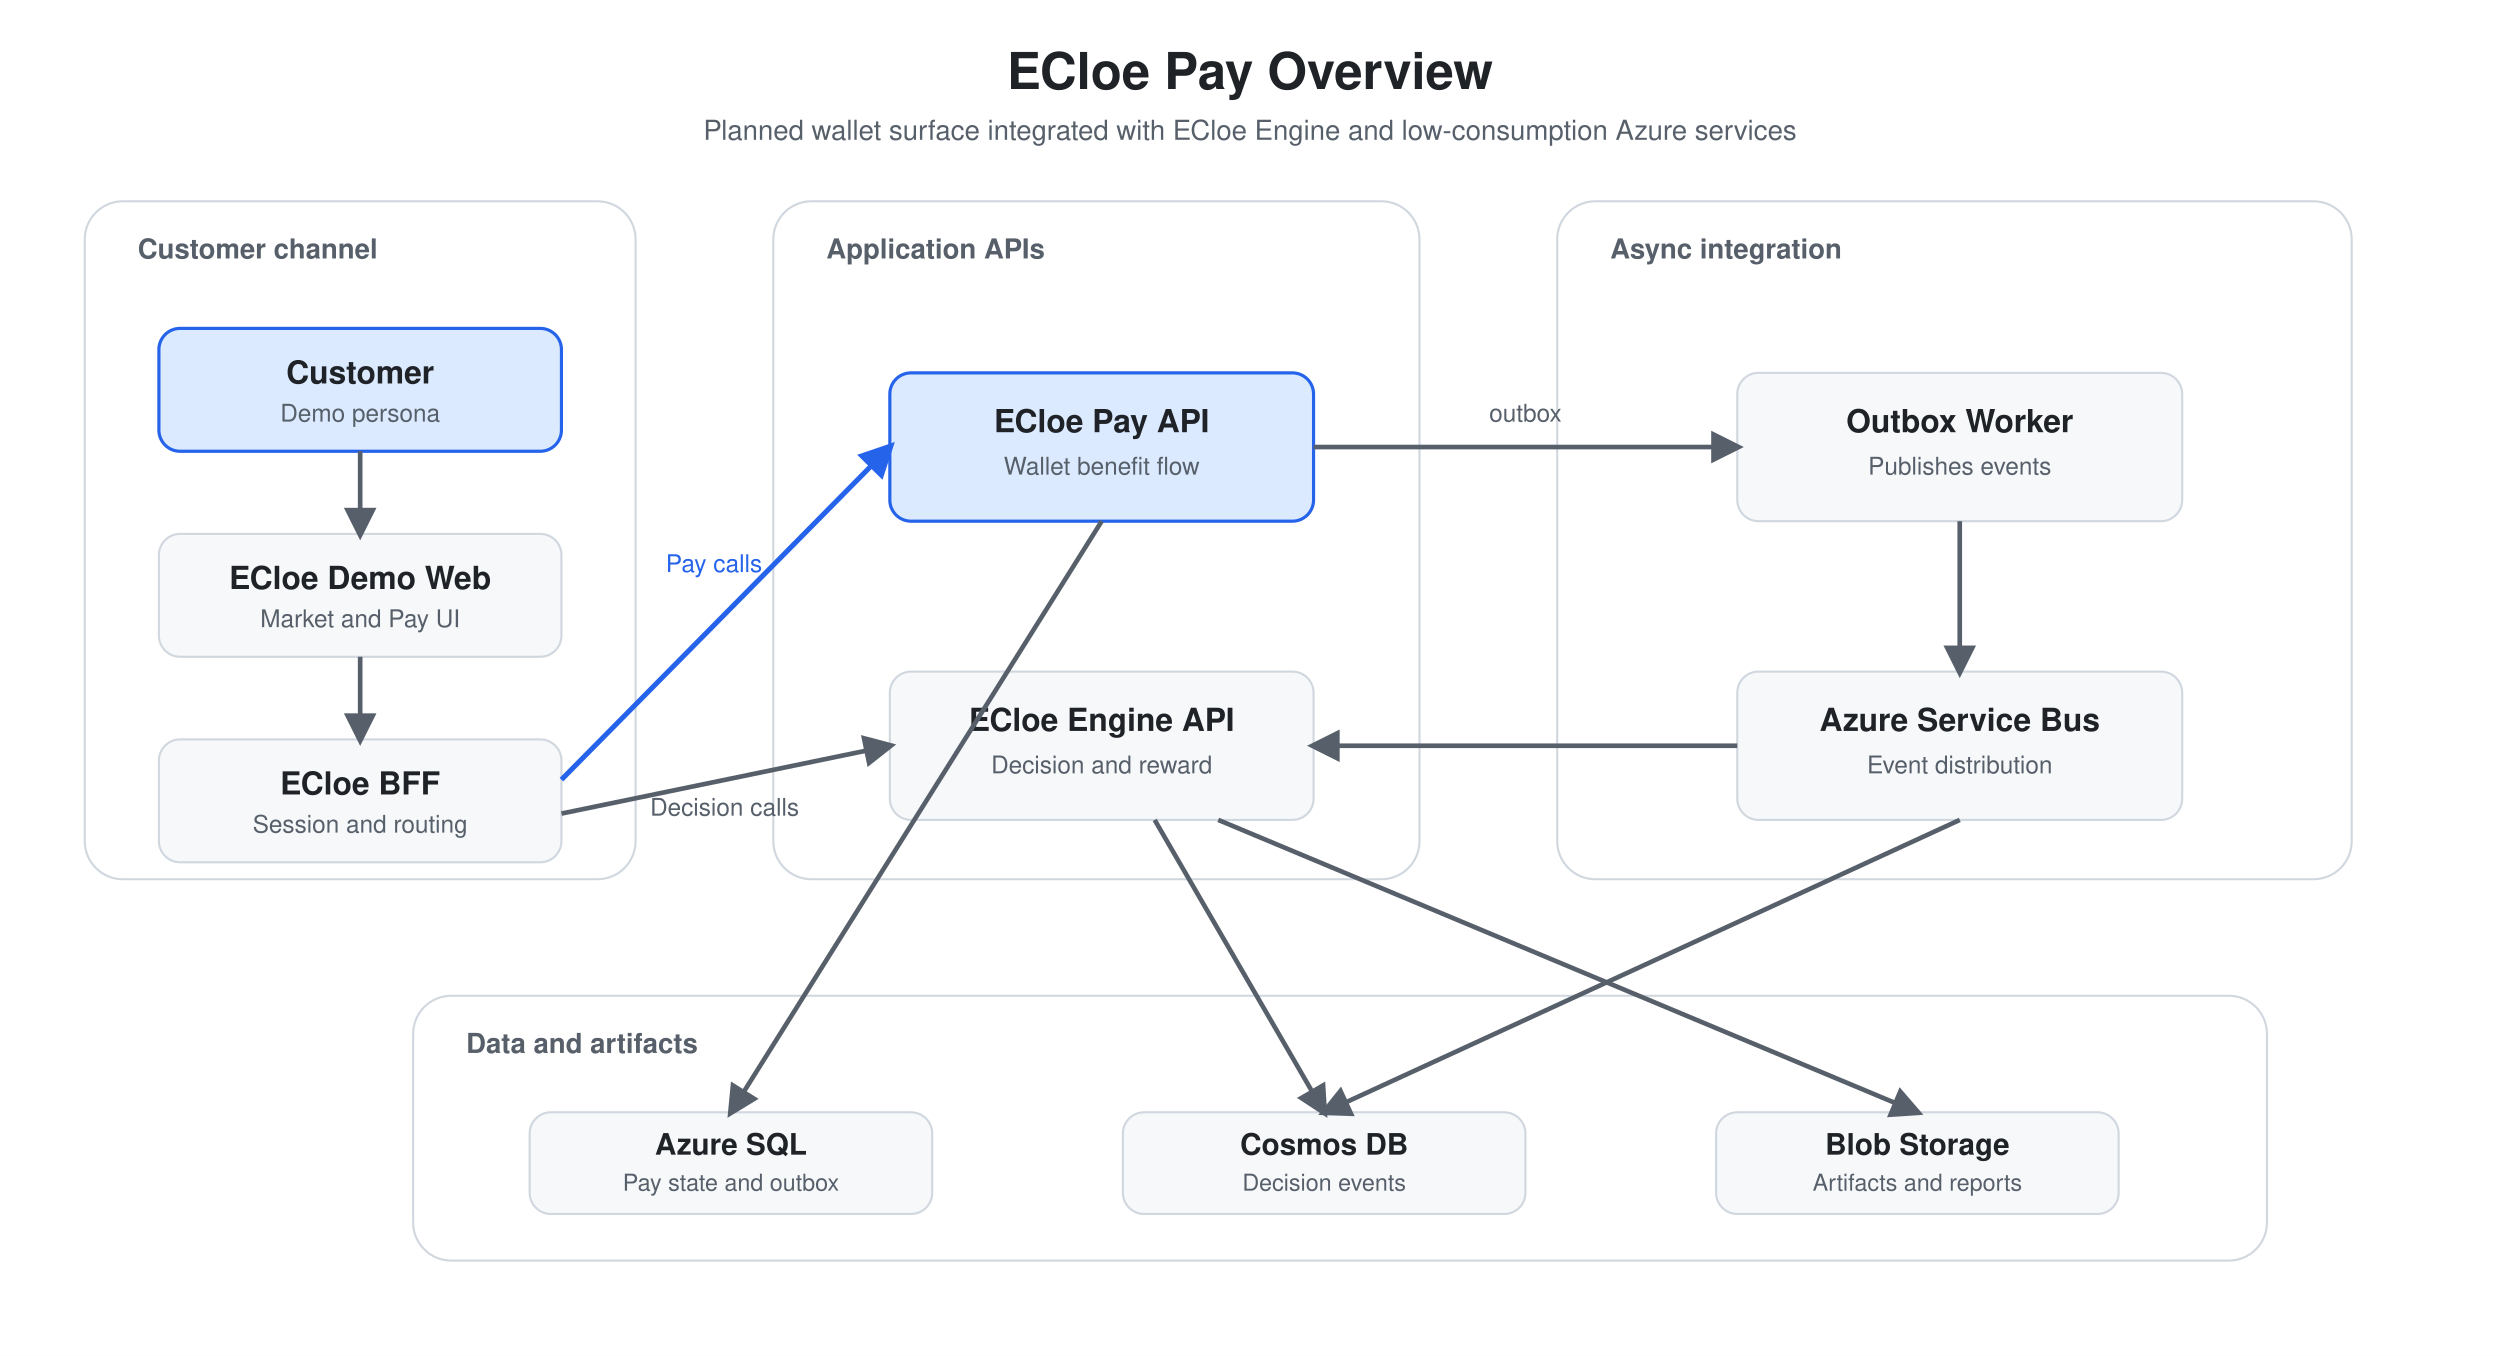
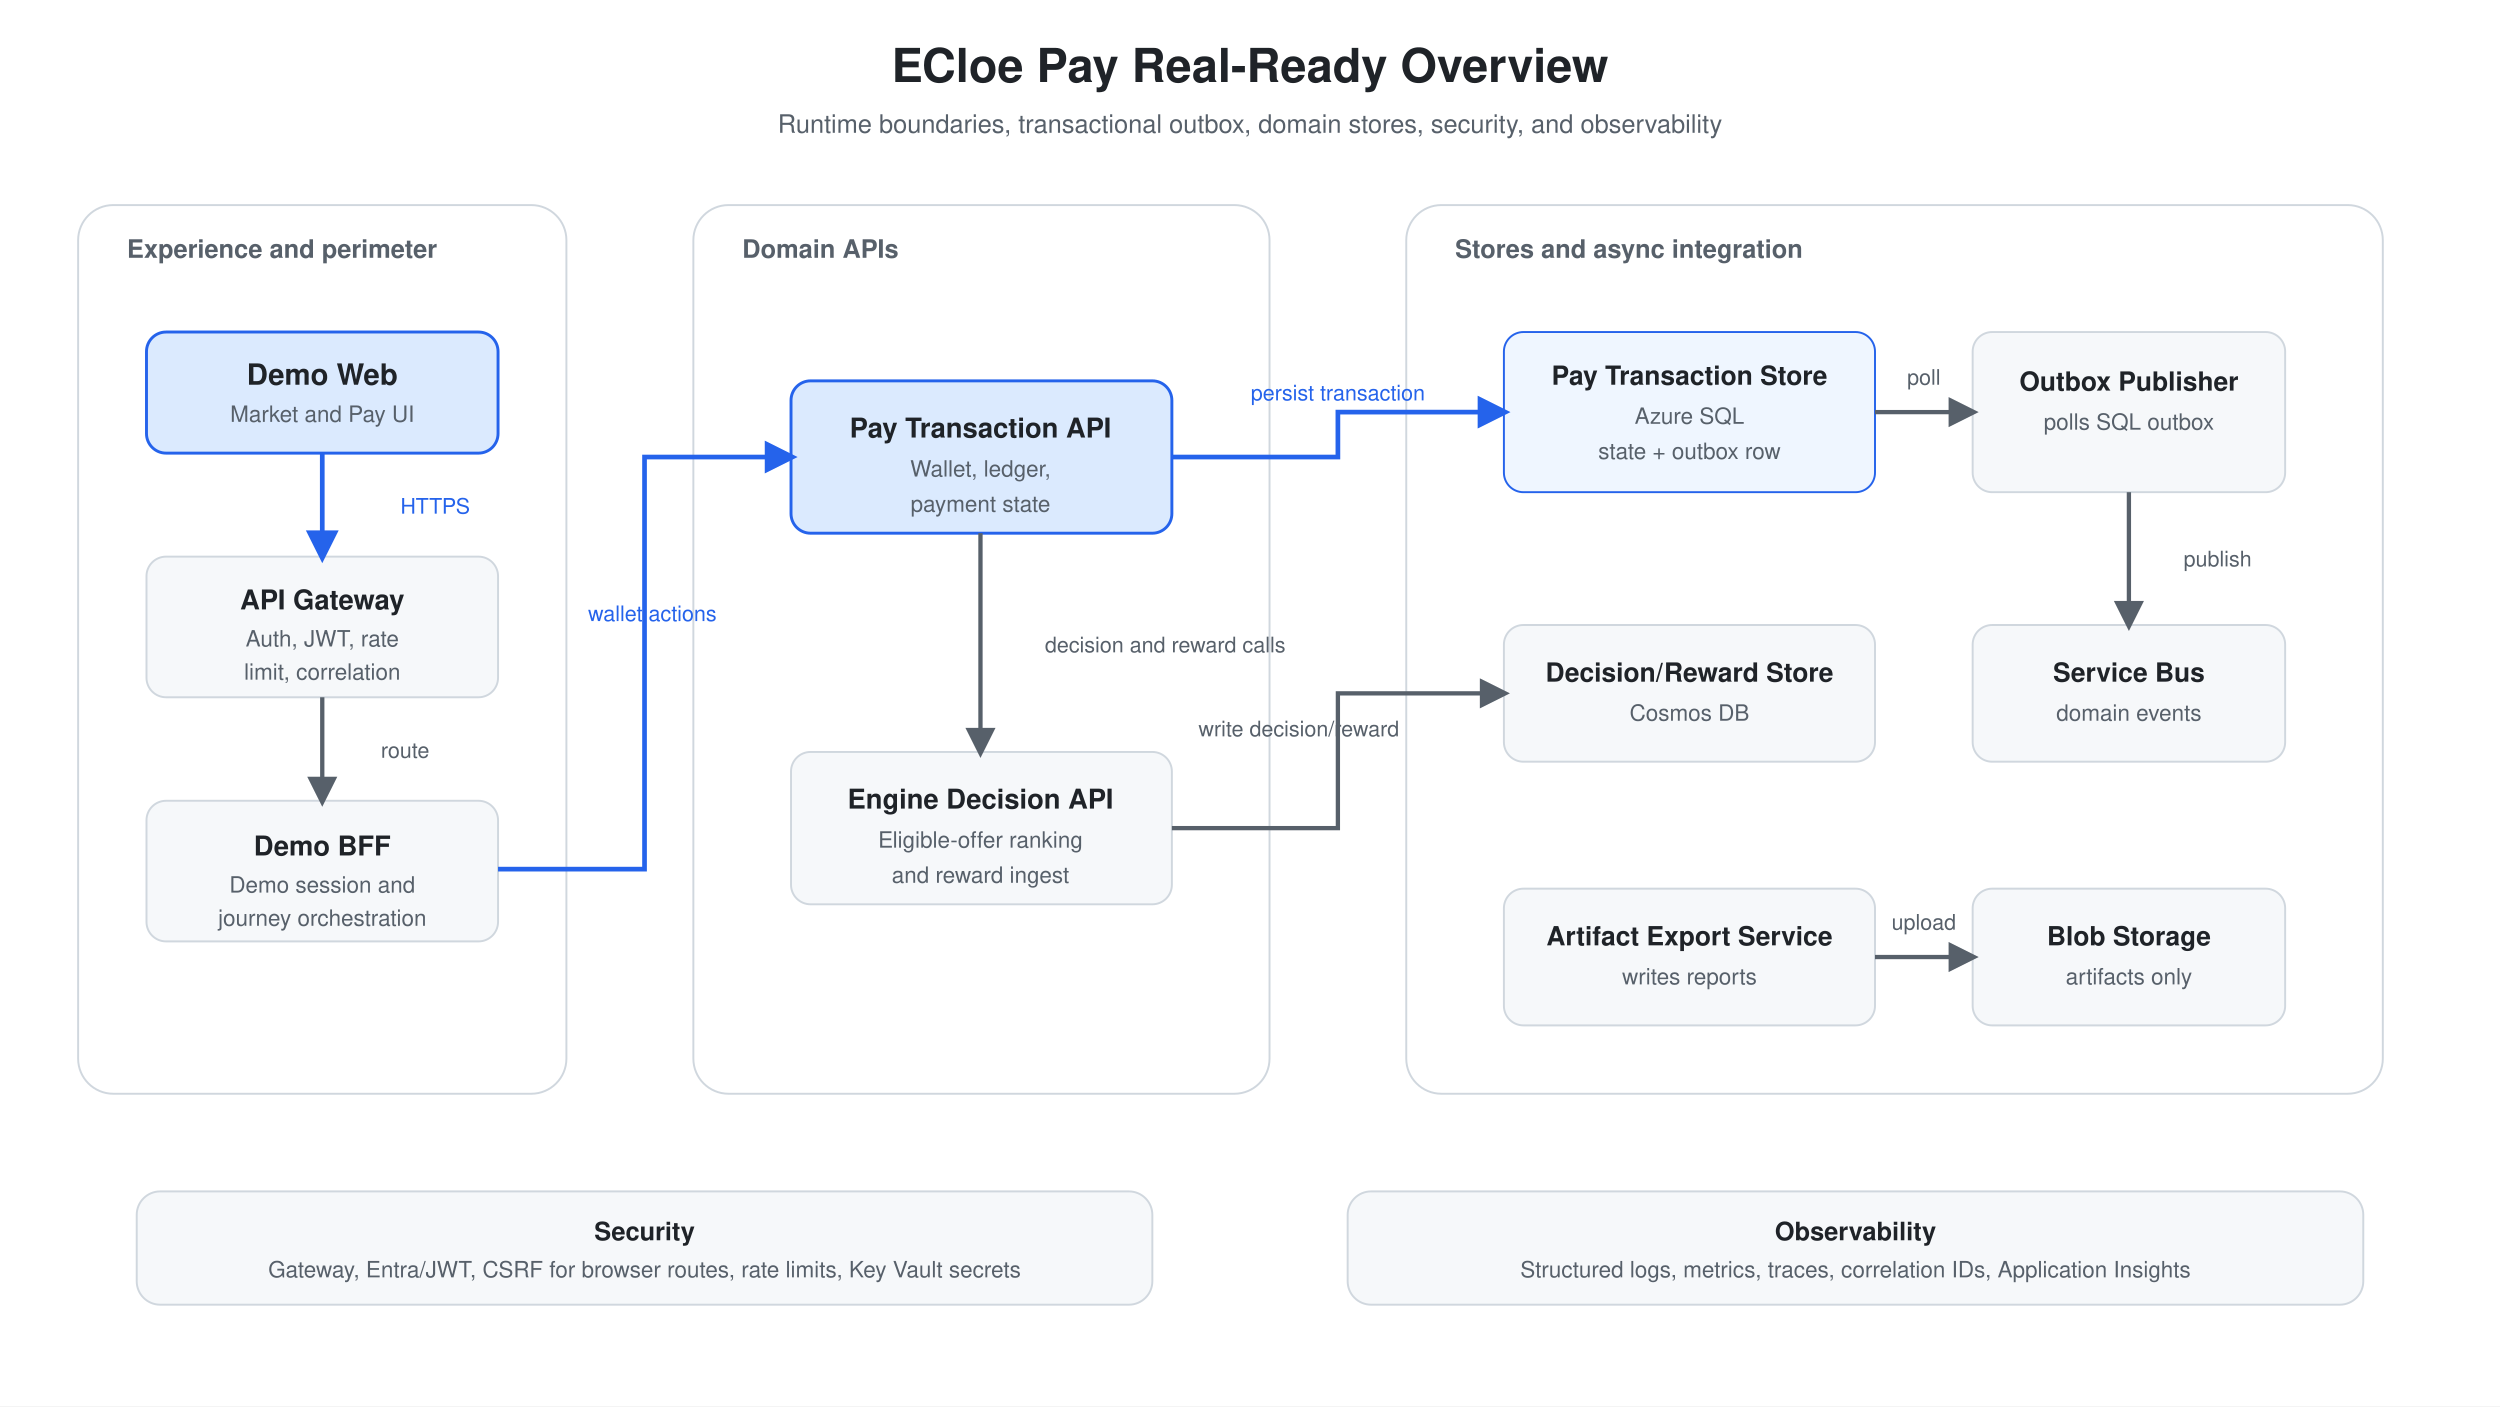
- <svg xmlns="http://www.w3.org/2000/svg" viewBox="0 0 1180 640" role="img" aria-labelledby="title desc">
+ <svg xmlns="http://www.w3.org/2000/svg" viewBox="0 0 1280 720" role="img" aria-labelledby="title desc">
  <defs>
    <marker id="arrow" viewBox="0 0 10 10" refX="8" refY="5" markerWidth="7" markerHeight="7" orient="auto-start-reverse">
      <path d="M 0 0 L 10 5 L 0 10 z" fill="#57606a" />
    </marker>
    <marker id="arrow-blue" viewBox="0 0 10 10" refX="8" refY="5" markerWidth="7" markerHeight="7" orient="auto-start-reverse">
      <path d="M 0 0 L 10 5 L 0 10 z" fill="#2563eb" />
    </marker>
  </defs>
-   <rect width="1180" height="640" fill="#ffffff" />
-   <text x="590" y="42" text-anchor="middle" font-family="Segoe UI, Helvetica, Arial, sans-serif" font-size="24" font-weight="700" fill="#1f2328">ECloe Pay Overview</text>
-   <text x="590" y="66" text-anchor="middle" font-family="Segoe UI, Helvetica, Arial, sans-serif" font-size="13" fill="#57606a">Planned wallet surface integrated with ECloe Engine and low-consumption Azure services</text>
-   <rect x="40" y="95" width="260" height="320" rx="18" fill="#ffffff" stroke="#d0d7de" />
-   <text x="65" y="122" font-family="Segoe UI, Helvetica, Arial, sans-serif" font-size="13" font-weight="700" fill="#57606a">Customer channel</text>
-   <rect x="75" y="155" width="190" height="58" rx="10" fill="#dbeafe" stroke="#2563eb" stroke-width="1.5" />
-   <text x="170" y="181" text-anchor="middle" font-family="Segoe UI, Helvetica, Arial, sans-serif" font-size="15" font-weight="700" fill="#1f2328">Customer</text>
-   <text x="170" y="199" text-anchor="middle" font-family="Segoe UI, Helvetica, Arial, sans-serif" font-size="11.5" fill="#57606a">Demo persona</text>
-   <rect x="75" y="252" width="190" height="58" rx="10" fill="#f6f8fa" stroke="#d0d7de" />
-   <text x="170" y="278" text-anchor="middle" font-family="Segoe UI, Helvetica, Arial, sans-serif" font-size="15" font-weight="700" fill="#1f2328">ECloe Demo Web</text>
-   <text x="170" y="296" text-anchor="middle" font-family="Segoe UI, Helvetica, Arial, sans-serif" font-size="11.5" fill="#57606a">Market and Pay UI</text>
-   <rect x="75" y="349" width="190" height="58" rx="10" fill="#f6f8fa" stroke="#d0d7de" />
-   <text x="170" y="375" text-anchor="middle" font-family="Segoe UI, Helvetica, Arial, sans-serif" font-size="15" font-weight="700" fill="#1f2328">ECloe BFF</text>
-   <text x="170" y="393" text-anchor="middle" font-family="Segoe UI, Helvetica, Arial, sans-serif" font-size="11.5" fill="#57606a">Session and routing</text>
-   <line x1="170" y1="213" x2="170" y2="252" stroke="#57606a" stroke-width="2.2" marker-end="url(#arrow)" />
-   <line x1="170" y1="310" x2="170" y2="349" stroke="#57606a" stroke-width="2.2" marker-end="url(#arrow)" />
-   <rect x="365" y="95" width="305" height="320" rx="18" fill="#ffffff" stroke="#d0d7de" />
-   <text x="390" y="122" font-family="Segoe UI, Helvetica, Arial, sans-serif" font-size="13" font-weight="700" fill="#57606a">Application APIs</text>
-   <rect x="420" y="176" width="200" height="70" rx="10" fill="#dbeafe" stroke="#2563eb" stroke-width="1.5" />
-   <text x="520" y="204" text-anchor="middle" font-family="Segoe UI, Helvetica, Arial, sans-serif" font-size="15" font-weight="700" fill="#1f2328">ECloe Pay API</text>
-   <text x="520" y="224" text-anchor="middle" font-family="Segoe UI, Helvetica, Arial, sans-serif" font-size="11.5" fill="#57606a">Wallet benefit flow</text>
-   <rect x="420" y="317" width="200" height="70" rx="10" fill="#f6f8fa" stroke="#d0d7de" />
-   <text x="520" y="345" text-anchor="middle" font-family="Segoe UI, Helvetica, Arial, sans-serif" font-size="15" font-weight="700" fill="#1f2328">ECloe Engine API</text>
-   <text x="520" y="365" text-anchor="middle" font-family="Segoe UI, Helvetica, Arial, sans-serif" font-size="11.5" fill="#57606a">Decision and reward</text>
-   <line x1="265" y1="368" x2="420" y2="211" stroke="#2563eb" stroke-width="2.4" marker-end="url(#arrow-blue)" />
-   <text x="337" y="270" text-anchor="middle" font-family="Segoe UI, Helvetica, Arial, sans-serif" font-size="11.5" fill="#2563eb">Pay calls</text>
-   <line x1="265" y1="384" x2="420" y2="352" stroke="#57606a" stroke-width="2.2" marker-end="url(#arrow)" />
-   <text x="342" y="385" text-anchor="middle" font-family="Segoe UI, Helvetica, Arial, sans-serif" font-size="11.5" fill="#57606a">Decision calls</text>
-   <rect x="735" y="95" width="375" height="320" rx="18" fill="#ffffff" stroke="#d0d7de" />
-   <text x="760" y="122" font-family="Segoe UI, Helvetica, Arial, sans-serif" font-size="13" font-weight="700" fill="#57606a">Async integration</text>
-   <rect x="820" y="176" width="210" height="70" rx="10" fill="#f6f8fa" stroke="#d0d7de" />
-   <text x="925" y="204" text-anchor="middle" font-family="Segoe UI, Helvetica, Arial, sans-serif" font-size="15" font-weight="700" fill="#1f2328">Outbox Worker</text>
-   <text x="925" y="224" text-anchor="middle" font-family="Segoe UI, Helvetica, Arial, sans-serif" font-size="11.5" fill="#57606a">Publishes events</text>
-   <rect x="820" y="317" width="210" height="70" rx="10" fill="#f6f8fa" stroke="#d0d7de" />
-   <text x="925" y="345" text-anchor="middle" font-family="Segoe UI, Helvetica, Arial, sans-serif" font-size="15" font-weight="700" fill="#1f2328">Azure Service Bus</text>
-   <text x="925" y="365" text-anchor="middle" font-family="Segoe UI, Helvetica, Arial, sans-serif" font-size="11.5" fill="#57606a">Event distribution</text>
-   <line x1="620" y1="211" x2="820" y2="211" stroke="#57606a" stroke-width="2.2" marker-end="url(#arrow)" />
-   <text x="720" y="199" text-anchor="middle" font-family="Segoe UI, Helvetica, Arial, sans-serif" font-size="11.5" fill="#57606a">outbox</text>
-   <line x1="925" y1="246" x2="925" y2="317" stroke="#57606a" stroke-width="2.2" marker-end="url(#arrow)" />
-   <rect x="195" y="470" width="875" height="125" rx="18" fill="#ffffff" stroke="#d0d7de" />
-   <text x="220" y="497" font-family="Segoe UI, Helvetica, Arial, sans-serif" font-size="13" font-weight="700" fill="#57606a">Data and artifacts</text>
-   <rect x="250" y="525" width="190" height="48" rx="10" fill="#f6f8fa" stroke="#d0d7de" />
-   <text x="345" y="545" text-anchor="middle" font-family="Segoe UI, Helvetica, Arial, sans-serif" font-size="14" font-weight="700" fill="#1f2328">Azure SQL</text>
-   <text x="345" y="562" text-anchor="middle" font-family="Segoe UI, Helvetica, Arial, sans-serif" font-size="11" fill="#57606a">Pay state and outbox</text>
-   <rect x="530" y="525" width="190" height="48" rx="10" fill="#f6f8fa" stroke="#d0d7de" />
-   <text x="625" y="545" text-anchor="middle" font-family="Segoe UI, Helvetica, Arial, sans-serif" font-size="14" font-weight="700" fill="#1f2328">Cosmos DB</text>
-   <text x="625" y="562" text-anchor="middle" font-family="Segoe UI, Helvetica, Arial, sans-serif" font-size="11" fill="#57606a">Decision events</text>
-   <rect x="810" y="525" width="190" height="48" rx="10" fill="#f6f8fa" stroke="#d0d7de" />
-   <text x="905" y="545" text-anchor="middle" font-family="Segoe UI, Helvetica, Arial, sans-serif" font-size="14" font-weight="700" fill="#1f2328">Blob Storage</text>
-   <text x="905" y="562" text-anchor="middle" font-family="Segoe UI, Helvetica, Arial, sans-serif" font-size="11" fill="#57606a">Artifacts and reports</text>
-   <line x1="520" y1="246" x2="345" y2="525" stroke="#57606a" stroke-width="2.2" marker-end="url(#arrow)" />
-   <line x1="925" y1="387" x2="625" y2="525" stroke="#57606a" stroke-width="2.2" marker-end="url(#arrow)" />
-   <line x1="820" y1="352" x2="620" y2="352" stroke="#57606a" stroke-width="2.2" marker-end="url(#arrow)" />
-   <line x1="545" y1="387" x2="625" y2="525" stroke="#57606a" stroke-width="2.2" marker-end="url(#arrow)" />
-   <line x1="575" y1="387" x2="905" y2="525" stroke="#57606a" stroke-width="2.2" marker-end="url(#arrow)" />
+   <rect width="1280" height="720" fill="#ffffff" />
+   <text x="640" y="42" text-anchor="middle" font-family="Segoe UI, Helvetica, Arial, sans-serif" font-size="24" font-weight="700" fill="#1f2328">ECloe Pay Real-Ready Overview</text>
+   <text x="640" y="68" text-anchor="middle" font-family="Segoe UI, Helvetica, Arial, sans-serif" font-size="13" fill="#57606a">Runtime boundaries, transactional outbox, domain stores, security, and observability</text>
+   <rect x="40" y="105" width="250" height="455" rx="18" fill="#ffffff" stroke="#d0d7de" />
+   <text x="65" y="132" font-family="Segoe UI, Helvetica, Arial, sans-serif" font-size="13" font-weight="700" fill="#57606a">Experience and perimeter</text>
+   <rect x="75" y="170" width="180" height="62" rx="10" fill="#dbeafe" stroke="#2563eb" stroke-width="1.5" />
+   <text x="165" y="197" text-anchor="middle" font-family="Segoe UI, Helvetica, Arial, sans-serif" font-size="15" font-weight="700" fill="#1f2328">Demo Web</text>
+   <text x="165" y="216" text-anchor="middle" font-family="Segoe UI, Helvetica, Arial, sans-serif" font-size="11.5" fill="#57606a">Market and Pay UI</text>
+   <rect x="75" y="285" width="180" height="72" rx="10" fill="#f6f8fa" stroke="#d0d7de" />
+   <text x="165" y="312" text-anchor="middle" font-family="Segoe UI, Helvetica, Arial, sans-serif" font-size="14" font-weight="700" fill="#1f2328">API Gateway</text>
+   <text x="165" y="331" text-anchor="middle" font-family="Segoe UI, Helvetica, Arial, sans-serif" font-size="11.5" fill="#57606a">Auth, JWT, rate</text>
+   <text x="165" y="348" text-anchor="middle" font-family="Segoe UI, Helvetica, Arial, sans-serif" font-size="11.5" fill="#57606a">limit, correlation</text>
+   <rect x="75" y="410" width="180" height="72" rx="10" fill="#f6f8fa" stroke="#d0d7de" />
+   <text x="165" y="438" text-anchor="middle" font-family="Segoe UI, Helvetica, Arial, sans-serif" font-size="14" font-weight="700" fill="#1f2328">Demo BFF</text>
+   <text x="165" y="457" text-anchor="middle" font-family="Segoe UI, Helvetica, Arial, sans-serif" font-size="11.5" fill="#57606a">Demo session and</text>
+   <text x="165" y="474" text-anchor="middle" font-family="Segoe UI, Helvetica, Arial, sans-serif" font-size="11.5" fill="#57606a">journey orchestration</text>
+   <line x1="165" y1="232" x2="165" y2="285" stroke="#2563eb" stroke-width="2.4" marker-end="url(#arrow-blue)" />
+   <text x="205" y="263" font-family="Segoe UI, Helvetica, Arial, sans-serif" font-size="11" fill="#2563eb">HTTPS</text>
+   <line x1="165" y1="357" x2="165" y2="410" stroke="#57606a" stroke-width="2.2" marker-end="url(#arrow)" />
+   <text x="195" y="388" font-family="Segoe UI, Helvetica, Arial, sans-serif" font-size="11" fill="#57606a">route</text>
+   <rect x="355" y="105" width="295" height="455" rx="18" fill="#ffffff" stroke="#d0d7de" />
+   <text x="380" y="132" font-family="Segoe UI, Helvetica, Arial, sans-serif" font-size="13" font-weight="700" fill="#57606a">Domain APIs</text>
+   <rect x="405" y="195" width="195" height="78" rx="10" fill="#dbeafe" stroke="#2563eb" stroke-width="1.5" />
+   <text x="502" y="224" text-anchor="middle" font-family="Segoe UI, Helvetica, Arial, sans-serif" font-size="14" font-weight="700" fill="#1f2328">Pay Transaction API</text>
+   <text x="502" y="244" text-anchor="middle" font-family="Segoe UI, Helvetica, Arial, sans-serif" font-size="11.5" fill="#57606a">Wallet, ledger,</text>
+   <text x="502" y="262" text-anchor="middle" font-family="Segoe UI, Helvetica, Arial, sans-serif" font-size="11.5" fill="#57606a">payment state</text>
+   <rect x="405" y="385" width="195" height="78" rx="10" fill="#f6f8fa" stroke="#d0d7de" />
+   <text x="502" y="414" text-anchor="middle" font-family="Segoe UI, Helvetica, Arial, sans-serif" font-size="14" font-weight="700" fill="#1f2328">Engine Decision API</text>
+   <text x="502" y="434" text-anchor="middle" font-family="Segoe UI, Helvetica, Arial, sans-serif" font-size="11.5" fill="#57606a">Eligible-offer ranking</text>
+   <text x="502" y="452" text-anchor="middle" font-family="Segoe UI, Helvetica, Arial, sans-serif" font-size="11.5" fill="#57606a">and reward ingest</text>
+   <polyline points="255,445 330,445 330,234 405,234" fill="none" stroke="#2563eb" stroke-width="2.4" marker-end="url(#arrow-blue)" />
+   <text x="334" y="318" text-anchor="middle" font-family="Segoe UI, Helvetica, Arial, sans-serif" font-size="11" fill="#2563eb">wallet actions</text>
+   <line x1="502" y1="273" x2="502" y2="385" stroke="#57606a" stroke-width="2.2" marker-end="url(#arrow)" />
+   <text x="535" y="334" font-family="Segoe UI, Helvetica, Arial, sans-serif" font-size="11" fill="#57606a">decision and reward calls</text>
+   <rect x="720" y="105" width="500" height="455" rx="18" fill="#ffffff" stroke="#d0d7de" />
+   <text x="745" y="132" font-family="Segoe UI, Helvetica, Arial, sans-serif" font-size="13" font-weight="700" fill="#57606a">Stores and async integration</text>
+   <rect x="770" y="170" width="190" height="82" rx="10" fill="#eff6ff" stroke="#2563eb" />
+   <text x="865" y="197" text-anchor="middle" font-family="Segoe UI, Helvetica, Arial, sans-serif" font-size="13.5" font-weight="700" fill="#1f2328">Pay Transaction Store</text>
+   <text x="865" y="217" text-anchor="middle" font-family="Segoe UI, Helvetica, Arial, sans-serif" font-size="11.5" fill="#57606a">Azure SQL</text>
+   <text x="865" y="235" text-anchor="middle" font-family="Segoe UI, Helvetica, Arial, sans-serif" font-size="11.5" fill="#57606a">state + outbox row</text>
+   <rect x="1010" y="170" width="160" height="82" rx="10" fill="#f6f8fa" stroke="#d0d7de" />
+   <text x="1090" y="200" text-anchor="middle" font-family="Segoe UI, Helvetica, Arial, sans-serif" font-size="13.5" font-weight="700" fill="#1f2328">Outbox Publisher</text>
+   <text x="1090" y="220" text-anchor="middle" font-family="Segoe UI, Helvetica, Arial, sans-serif" font-size="11.5" fill="#57606a">polls SQL outbox</text>
+   <rect x="1010" y="320" width="160" height="70" rx="10" fill="#f6f8fa" stroke="#d0d7de" />
+   <text x="1090" y="349" text-anchor="middle" font-family="Segoe UI, Helvetica, Arial, sans-serif" font-size="13.5" font-weight="700" fill="#1f2328">Service Bus</text>
+   <text x="1090" y="369" text-anchor="middle" font-family="Segoe UI, Helvetica, Arial, sans-serif" font-size="11.5" fill="#57606a">domain events</text>
+   <rect x="770" y="320" width="190" height="70" rx="10" fill="#f6f8fa" stroke="#d0d7de" />
+   <text x="865" y="349" text-anchor="middle" font-family="Segoe UI, Helvetica, Arial, sans-serif" font-size="13.5" font-weight="700" fill="#1f2328">Decision/Reward Store</text>
+   <text x="865" y="369" text-anchor="middle" font-family="Segoe UI, Helvetica, Arial, sans-serif" font-size="11.5" fill="#57606a">Cosmos DB</text>
+   <rect x="770" y="455" width="190" height="70" rx="10" fill="#f6f8fa" stroke="#d0d7de" />
+   <text x="865" y="484" text-anchor="middle" font-family="Segoe UI, Helvetica, Arial, sans-serif" font-size="13.5" font-weight="700" fill="#1f2328">Artifact Export Service</text>
+   <text x="865" y="504" text-anchor="middle" font-family="Segoe UI, Helvetica, Arial, sans-serif" font-size="11.5" fill="#57606a">writes reports</text>
+   <rect x="1010" y="455" width="160" height="70" rx="10" fill="#f6f8fa" stroke="#d0d7de" />
+   <text x="1090" y="484" text-anchor="middle" font-family="Segoe UI, Helvetica, Arial, sans-serif" font-size="13.5" font-weight="700" fill="#1f2328">Blob Storage</text>
+   <text x="1090" y="504" text-anchor="middle" font-family="Segoe UI, Helvetica, Arial, sans-serif" font-size="11.5" fill="#57606a">artifacts only</text>
+   <polyline points="600,234 685,234 685,211 770,211" fill="none" stroke="#2563eb" stroke-width="2.4" marker-end="url(#arrow-blue)" />
+   <text x="685" y="205" text-anchor="middle" font-family="Segoe UI, Helvetica, Arial, sans-serif" font-size="11" fill="#2563eb">persist transaction</text>
+   <line x1="960" y1="211" x2="1010" y2="211" stroke="#57606a" stroke-width="2.2" marker-end="url(#arrow)" />
+   <text x="985" y="197" text-anchor="middle" font-family="Segoe UI, Helvetica, Arial, sans-serif" font-size="11" fill="#57606a">poll</text>
+   <line x1="1090" y1="252" x2="1090" y2="320" stroke="#57606a" stroke-width="2.2" marker-end="url(#arrow)" />
+   <text x="1118" y="290" font-family="Segoe UI, Helvetica, Arial, sans-serif" font-size="11" fill="#57606a">publish</text>
+   <polyline points="600,424 685,424 685,355 770,355" fill="none" stroke="#57606a" stroke-width="2.2" marker-end="url(#arrow)" />
+   <text x="665" y="377" text-anchor="middle" font-family="Segoe UI, Helvetica, Arial, sans-serif" font-size="11" fill="#57606a">write decision/reward</text>
+   <line x1="960" y1="490" x2="1010" y2="490" stroke="#57606a" stroke-width="2.2" marker-end="url(#arrow)" />
+   <text x="985" y="476" text-anchor="middle" font-family="Segoe UI, Helvetica, Arial, sans-serif" font-size="11" fill="#57606a">upload</text>
+   <rect x="70" y="610" width="520" height="58" rx="12" fill="#f6f8fa" stroke="#d0d7de" />
+   <text x="330" y="635" text-anchor="middle" font-family="Segoe UI, Helvetica, Arial, sans-serif" font-size="13" font-weight="700" fill="#1f2328">Security</text>
+   <text x="330" y="654" text-anchor="middle" font-family="Segoe UI, Helvetica, Arial, sans-serif" font-size="11.5" fill="#57606a">Gateway, Entra/JWT, CSRF for browser routes, rate limits, Key Vault secrets</text>
+   <rect x="690" y="610" width="520" height="58" rx="12" fill="#f6f8fa" stroke="#d0d7de" />
+   <text x="950" y="635" text-anchor="middle" font-family="Segoe UI, Helvetica, Arial, sans-serif" font-size="13" font-weight="700" fill="#1f2328">Observability</text>
+   <text x="950" y="654" text-anchor="middle" font-family="Segoe UI, Helvetica, Arial, sans-serif" font-size="11.5" fill="#57606a">Structured logs, metrics, traces, correlation IDs, Application Insights</text>
</svg>
